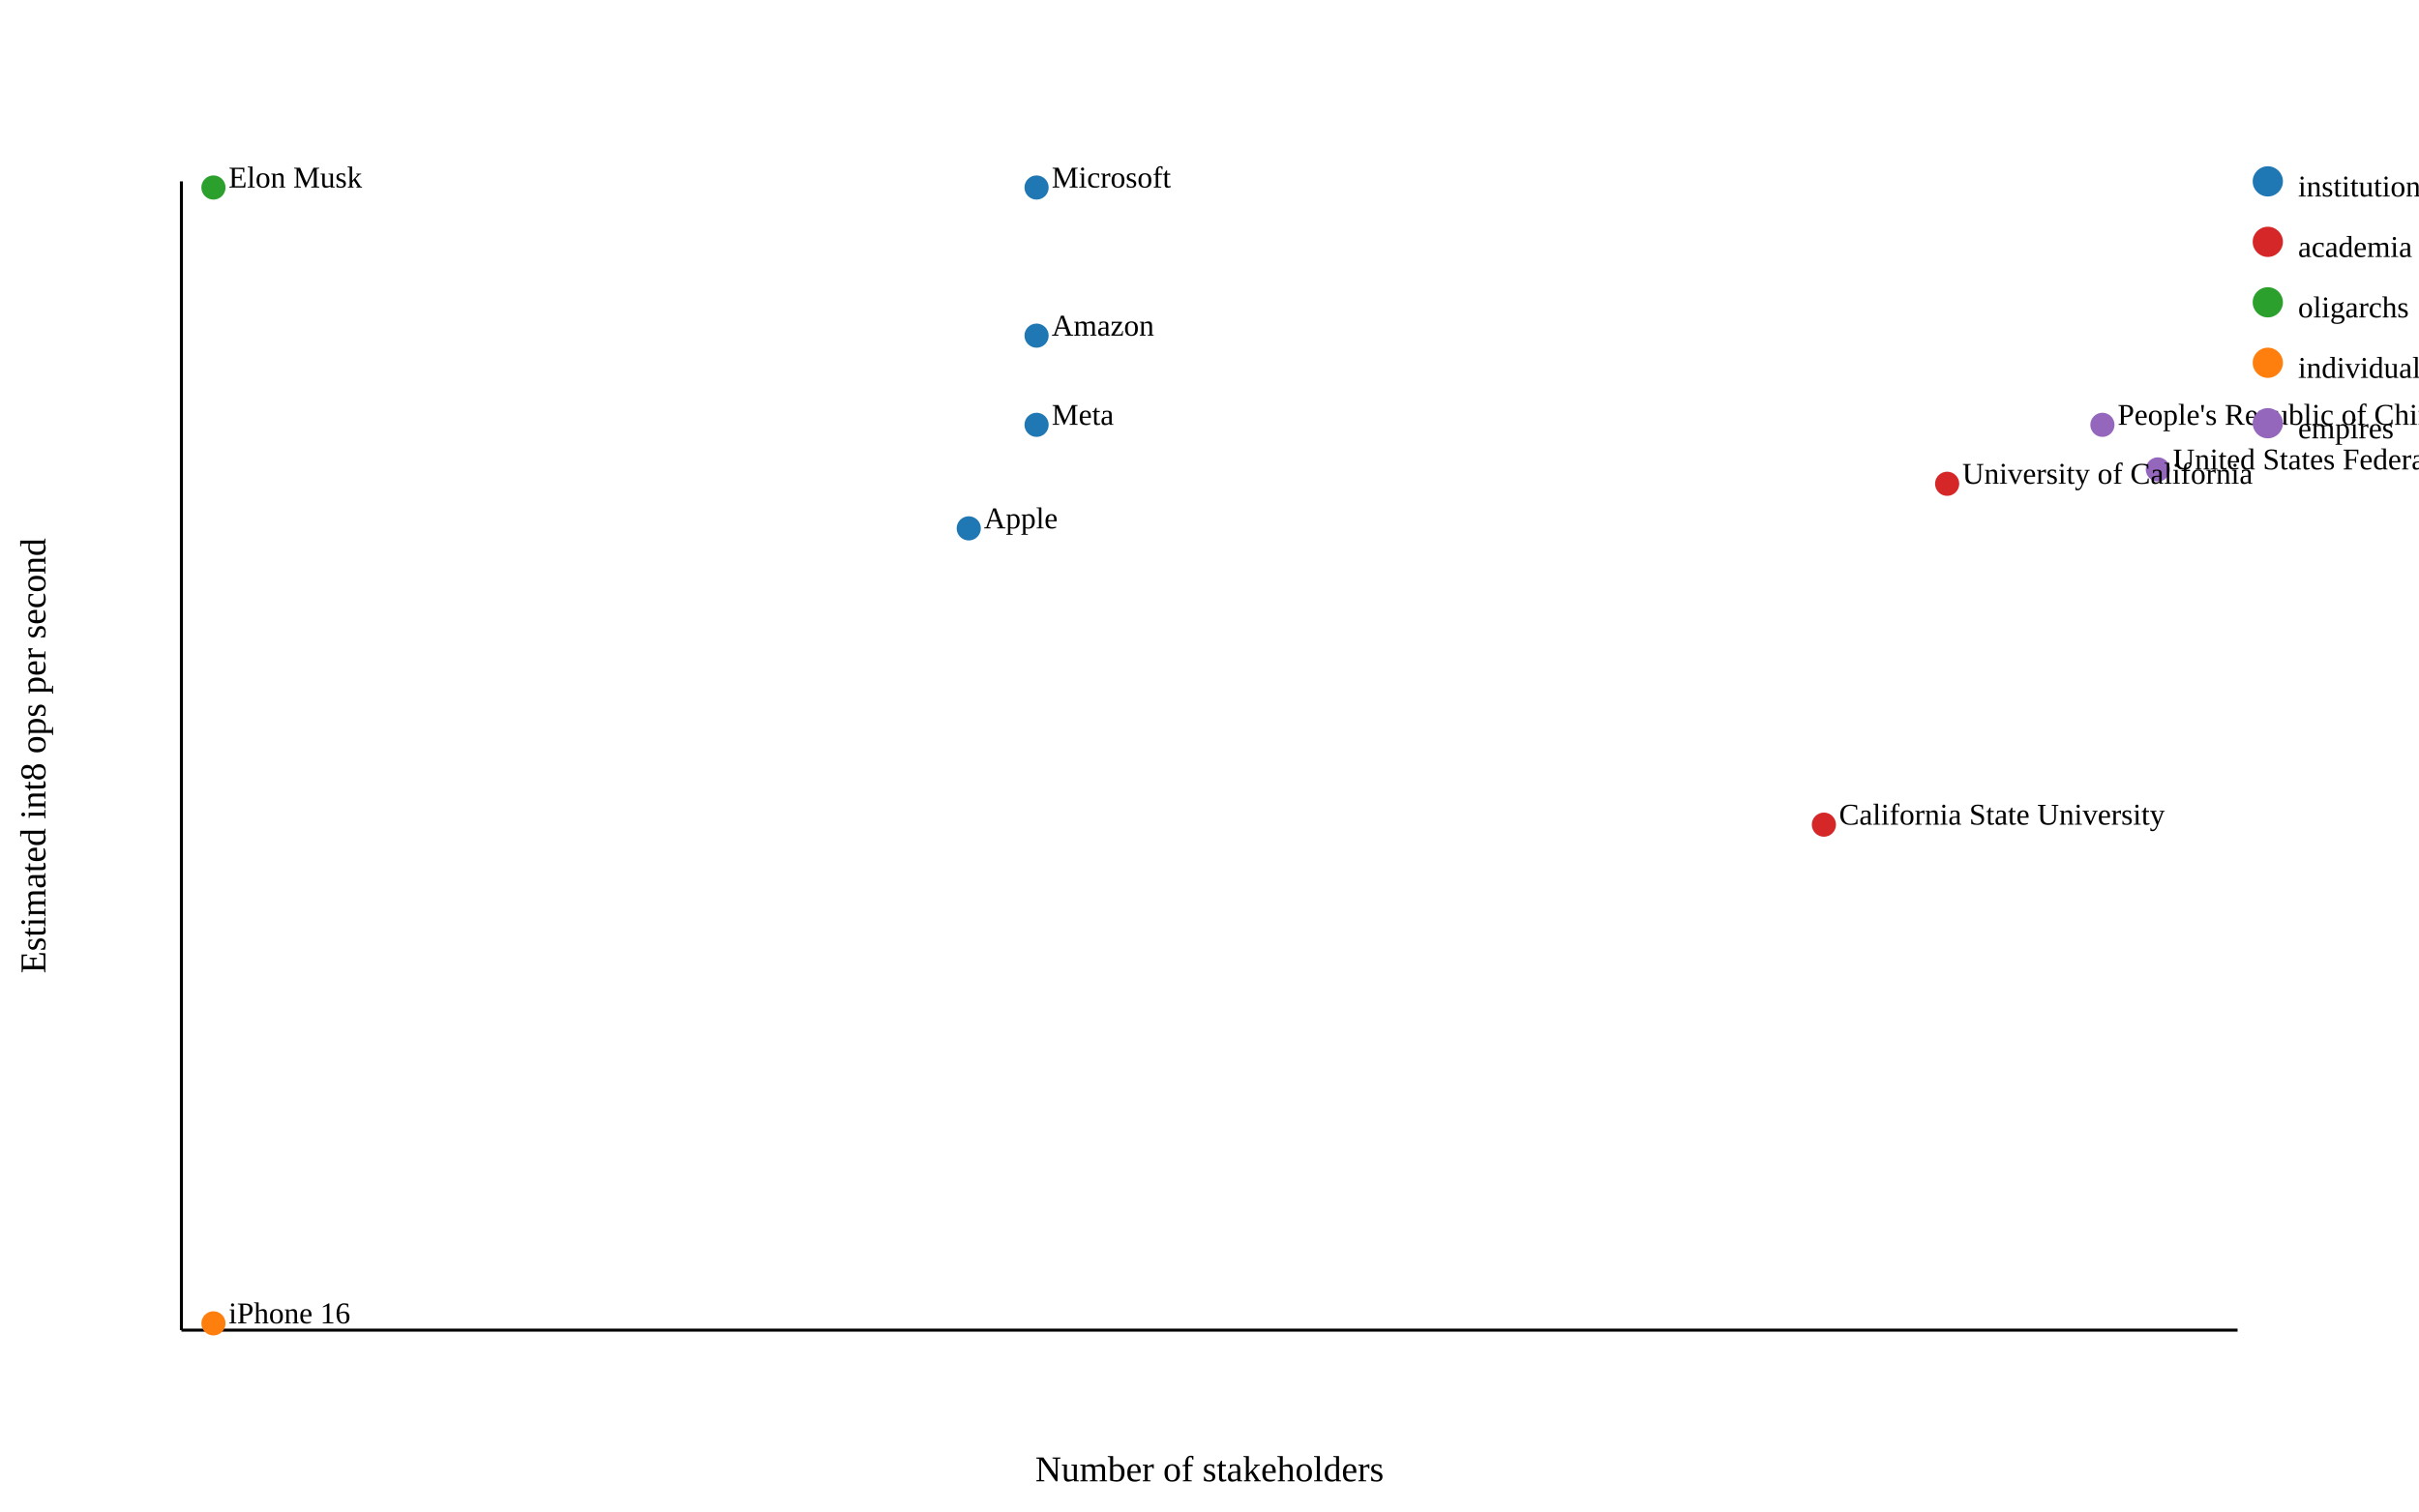
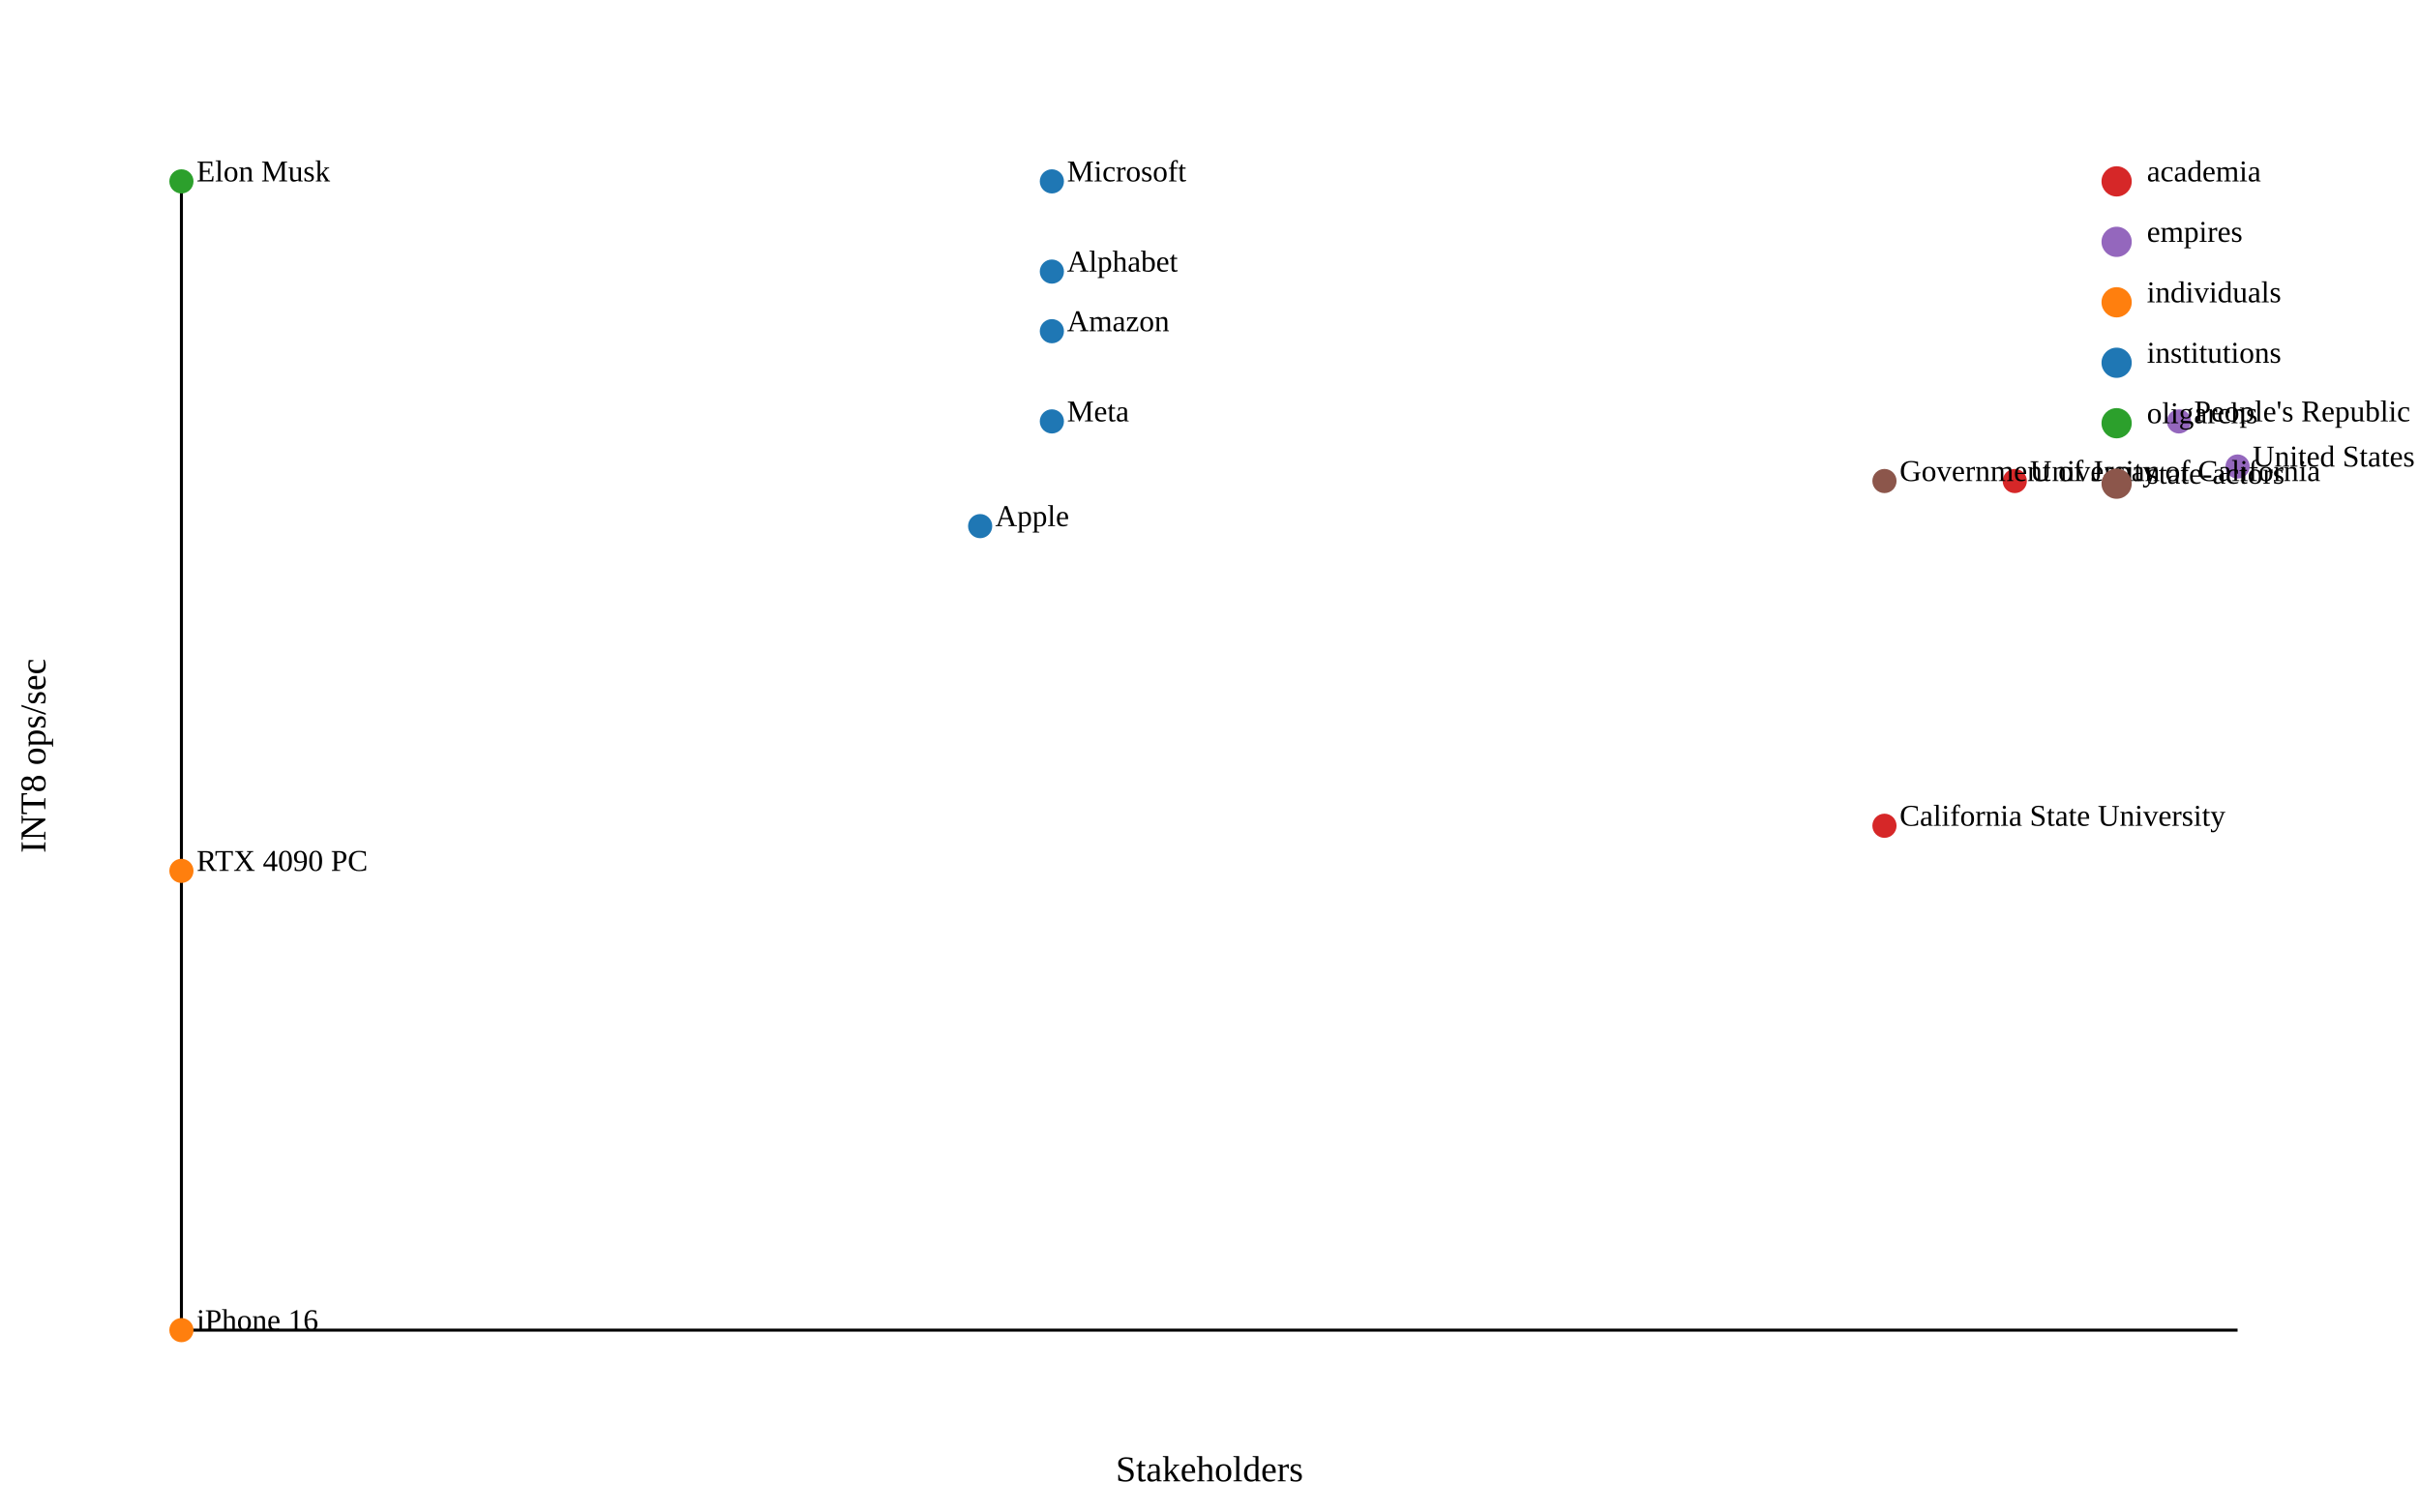
<svg xmlns="http://www.w3.org/2000/svg" width="800" height="500">
  <line x1="60" y1="440" x2="740" y2="440" stroke="black" />
  <line x1="60" y1="440" x2="60" y2="60" stroke="black" />
-   <text x="400.0" y="490" text-anchor="middle" font-size="12">Number of stakeholders</text>
-   <text x="15" y="250.0" transform="rotate(-90,15,250.0)" text-anchor="middle" font-size="12">Estimated int8 ops per second</text>
-   <circle cx="342.81" cy="111.03" r="4" fill="#1f77b4" />
-   <text x="347.81" y="111.031" font-size="10" alignment-baseline="middle">Amazon</text>
-   <circle cx="320.38" cy="174.78" r="4" fill="#1f77b4" />
-   <text x="325.38" y="174.784" font-size="10" alignment-baseline="middle">Apple</text>
-   <circle cx="603.19" cy="272.79" r="4" fill="#d62728" />
-   <text x="608.19" y="272.789" font-size="10" alignment-baseline="middle">California State University</text>
-   <circle cx="70.59" cy="62.03" r="4" fill="#2ca02c" />
-   <text x="75.59" y="62.028" font-size="10" alignment-baseline="middle">Elon Musk</text>
-   <circle cx="70.59" cy="437.76" r="4" fill="#ff7f0e" />
-   <text x="75.59" y="437.758" font-size="10" alignment-baseline="middle">iPhone 16</text>
-   <circle cx="342.81" cy="140.53" r="4" fill="#1f77b4" />
-   <text x="347.81" y="140.533" font-size="10" alignment-baseline="middle">Meta</text>
-   <circle cx="342.81" cy="62.03" r="4" fill="#1f77b4" />
-   <text x="347.81" y="62.028" font-size="10" alignment-baseline="middle">Microsoft</text>
-   <circle cx="695.30" cy="140.53" r="4" fill="#9467bd" />
-   <text x="700.30" y="140.533" font-size="10" alignment-baseline="middle">People's Republic of China</text>
-   <circle cx="713.63" cy="155.28" r="4" fill="#9467bd" />
-   <text x="718.63" y="155.284" font-size="10" alignment-baseline="middle">United States Federal Government</text>
-   <circle cx="643.95" cy="160.03" r="4" fill="#d62728" />
-   <text x="648.95" y="160.033" font-size="10" alignment-baseline="middle">University of California</text>
-   <circle cx="750" cy="60" r="5" fill="#1f77b4" />
-   <text x="760" y="65" font-size="10">institutions</text>
-   <circle cx="750" cy="80" r="5" fill="#d62728" />
-   <text x="760" y="85" font-size="10">academia</text>
-   <circle cx="750" cy="100" r="5" fill="#2ca02c" />
-   <text x="760" y="105" font-size="10">oligarchs</text>
-   <circle cx="750" cy="120" r="5" fill="#ff7f0e" />
-   <text x="760" y="125" font-size="10">individuals</text>
-   <circle cx="750" cy="140" r="5" fill="#9467bd" />
-   <text x="760" y="145" font-size="10">empires</text>
+   <text x="400.0" y="490" text-anchor="middle" font-size="12">Stakeholders</text>
+   <text x="15" y="250.0" transform="rotate(-90,15,250.0)" text-anchor="middle" font-size="12">INT8 ops/sec</text>
+   <circle cx="347.87" cy="109.56" r="4" fill="#1f77b4" />
+   <text x="352.87" y="109.56" font-size="10" alignment-baseline="middle">Amazon</text>
+   <circle cx="324.15" cy="174.04" r="4" fill="#1f77b4" />
+   <text x="329.15" y="174.04" font-size="10" alignment-baseline="middle">Apple</text>
+   <circle cx="623.22" cy="273.16" r="4" fill="#d62728" />
+   <text x="628.22" y="273.16" font-size="10" alignment-baseline="middle">California State University</text>
+   <circle cx="60.00" cy="60.00" r="4" fill="#2ca02c" />
+   <text x="65.00" y="60.00" font-size="10" alignment-baseline="middle">Elon Musk</text>
+   <circle cx="60.00" cy="440.00" r="4" fill="#ff7f0e" />
+   <text x="65.00" y="440.00" font-size="10" alignment-baseline="middle">iPhone 16</text>
+   <circle cx="347.87" cy="139.40" r="4" fill="#1f77b4" />
+   <text x="352.87" y="139.40" font-size="10" alignment-baseline="middle">Meta</text>
+   <circle cx="347.87" cy="60.00" r="4" fill="#1f77b4" />
+   <text x="352.87" y="60.00" font-size="10" alignment-baseline="middle">Microsoft</text>
+   <circle cx="720.62" cy="139.40" r="4" fill="#9467bd" />
+   <text x="725.62" y="139.40" font-size="10" alignment-baseline="middle">People's Republic of China</text>
+   <circle cx="740.00" cy="154.32" r="4" fill="#9467bd" />
+   <text x="745.00" y="154.32" font-size="10" alignment-baseline="middle">United States Federal Government</text>
+   <circle cx="666.32" cy="159.12" r="4" fill="#d62728" />
+   <text x="671.32" y="159.12" font-size="10" alignment-baseline="middle">University of California</text>
+   <circle cx="60.00" cy="288.08" r="4" fill="#ff7f0e" />
+   <text x="65.00" y="288.08" font-size="10" alignment-baseline="middle">RTX 4090 PC</text>
+   <circle cx="347.87" cy="89.84" r="4" fill="#1f77b4" />
+   <text x="352.87" y="89.84" font-size="10" alignment-baseline="middle">Alphabet</text>
+   <circle cx="623.22" cy="159.12" r="4" fill="#8c564b" />
+   <text x="628.22" y="159.12" font-size="10" alignment-baseline="middle">Government of Japan</text>
+   <circle cx="700" cy="60" r="5" fill="#d62728" />
+   <text x="710" y="60" font-size="10" alignment-baseline="middle">academia</text>
+   <circle cx="700" cy="80" r="5" fill="#9467bd" />
+   <text x="710" y="80" font-size="10" alignment-baseline="middle">empires</text>
+   <circle cx="700" cy="100" r="5" fill="#ff7f0e" />
+   <text x="710" y="100" font-size="10" alignment-baseline="middle">individuals</text>
+   <circle cx="700" cy="120" r="5" fill="#1f77b4" />
+   <text x="710" y="120" font-size="10" alignment-baseline="middle">institutions</text>
+   <circle cx="700" cy="140" r="5" fill="#2ca02c" />
+   <text x="710" y="140" font-size="10" alignment-baseline="middle">oligarchs</text>
+   <circle cx="700" cy="160" r="5" fill="#8c564b" />
+   <text x="710" y="160" font-size="10" alignment-baseline="middle">state-actors</text>
</svg>
